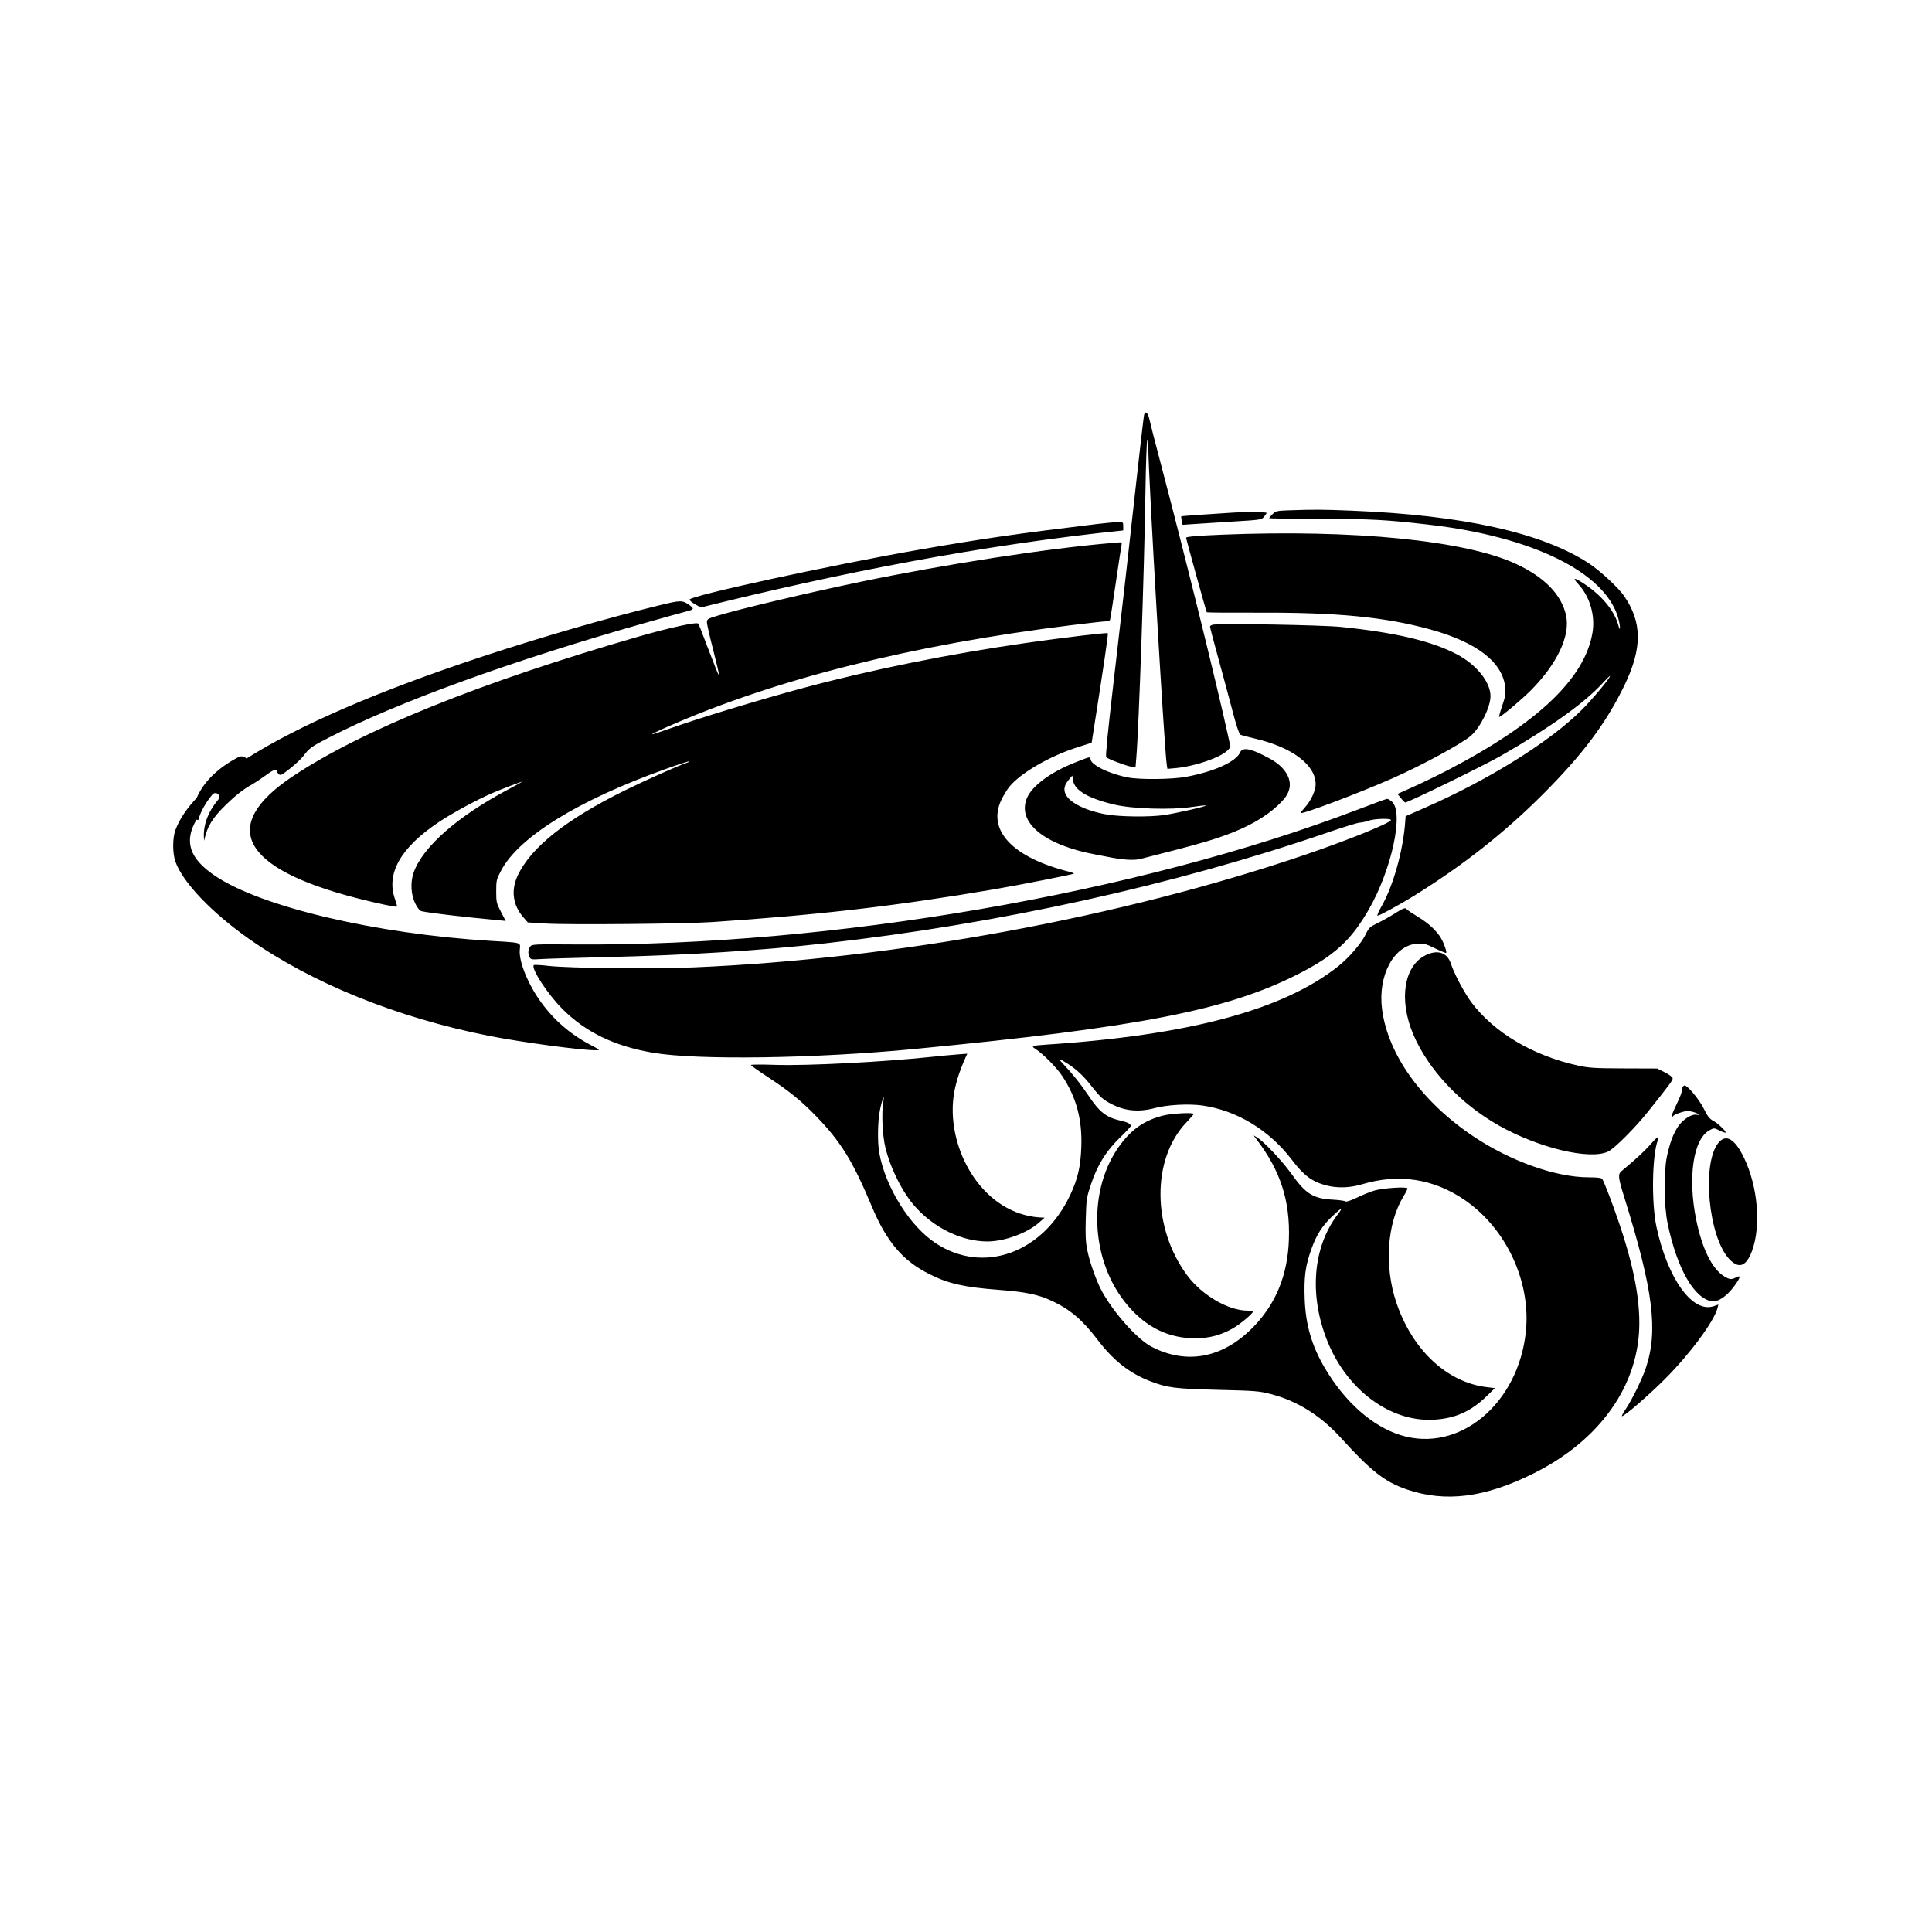
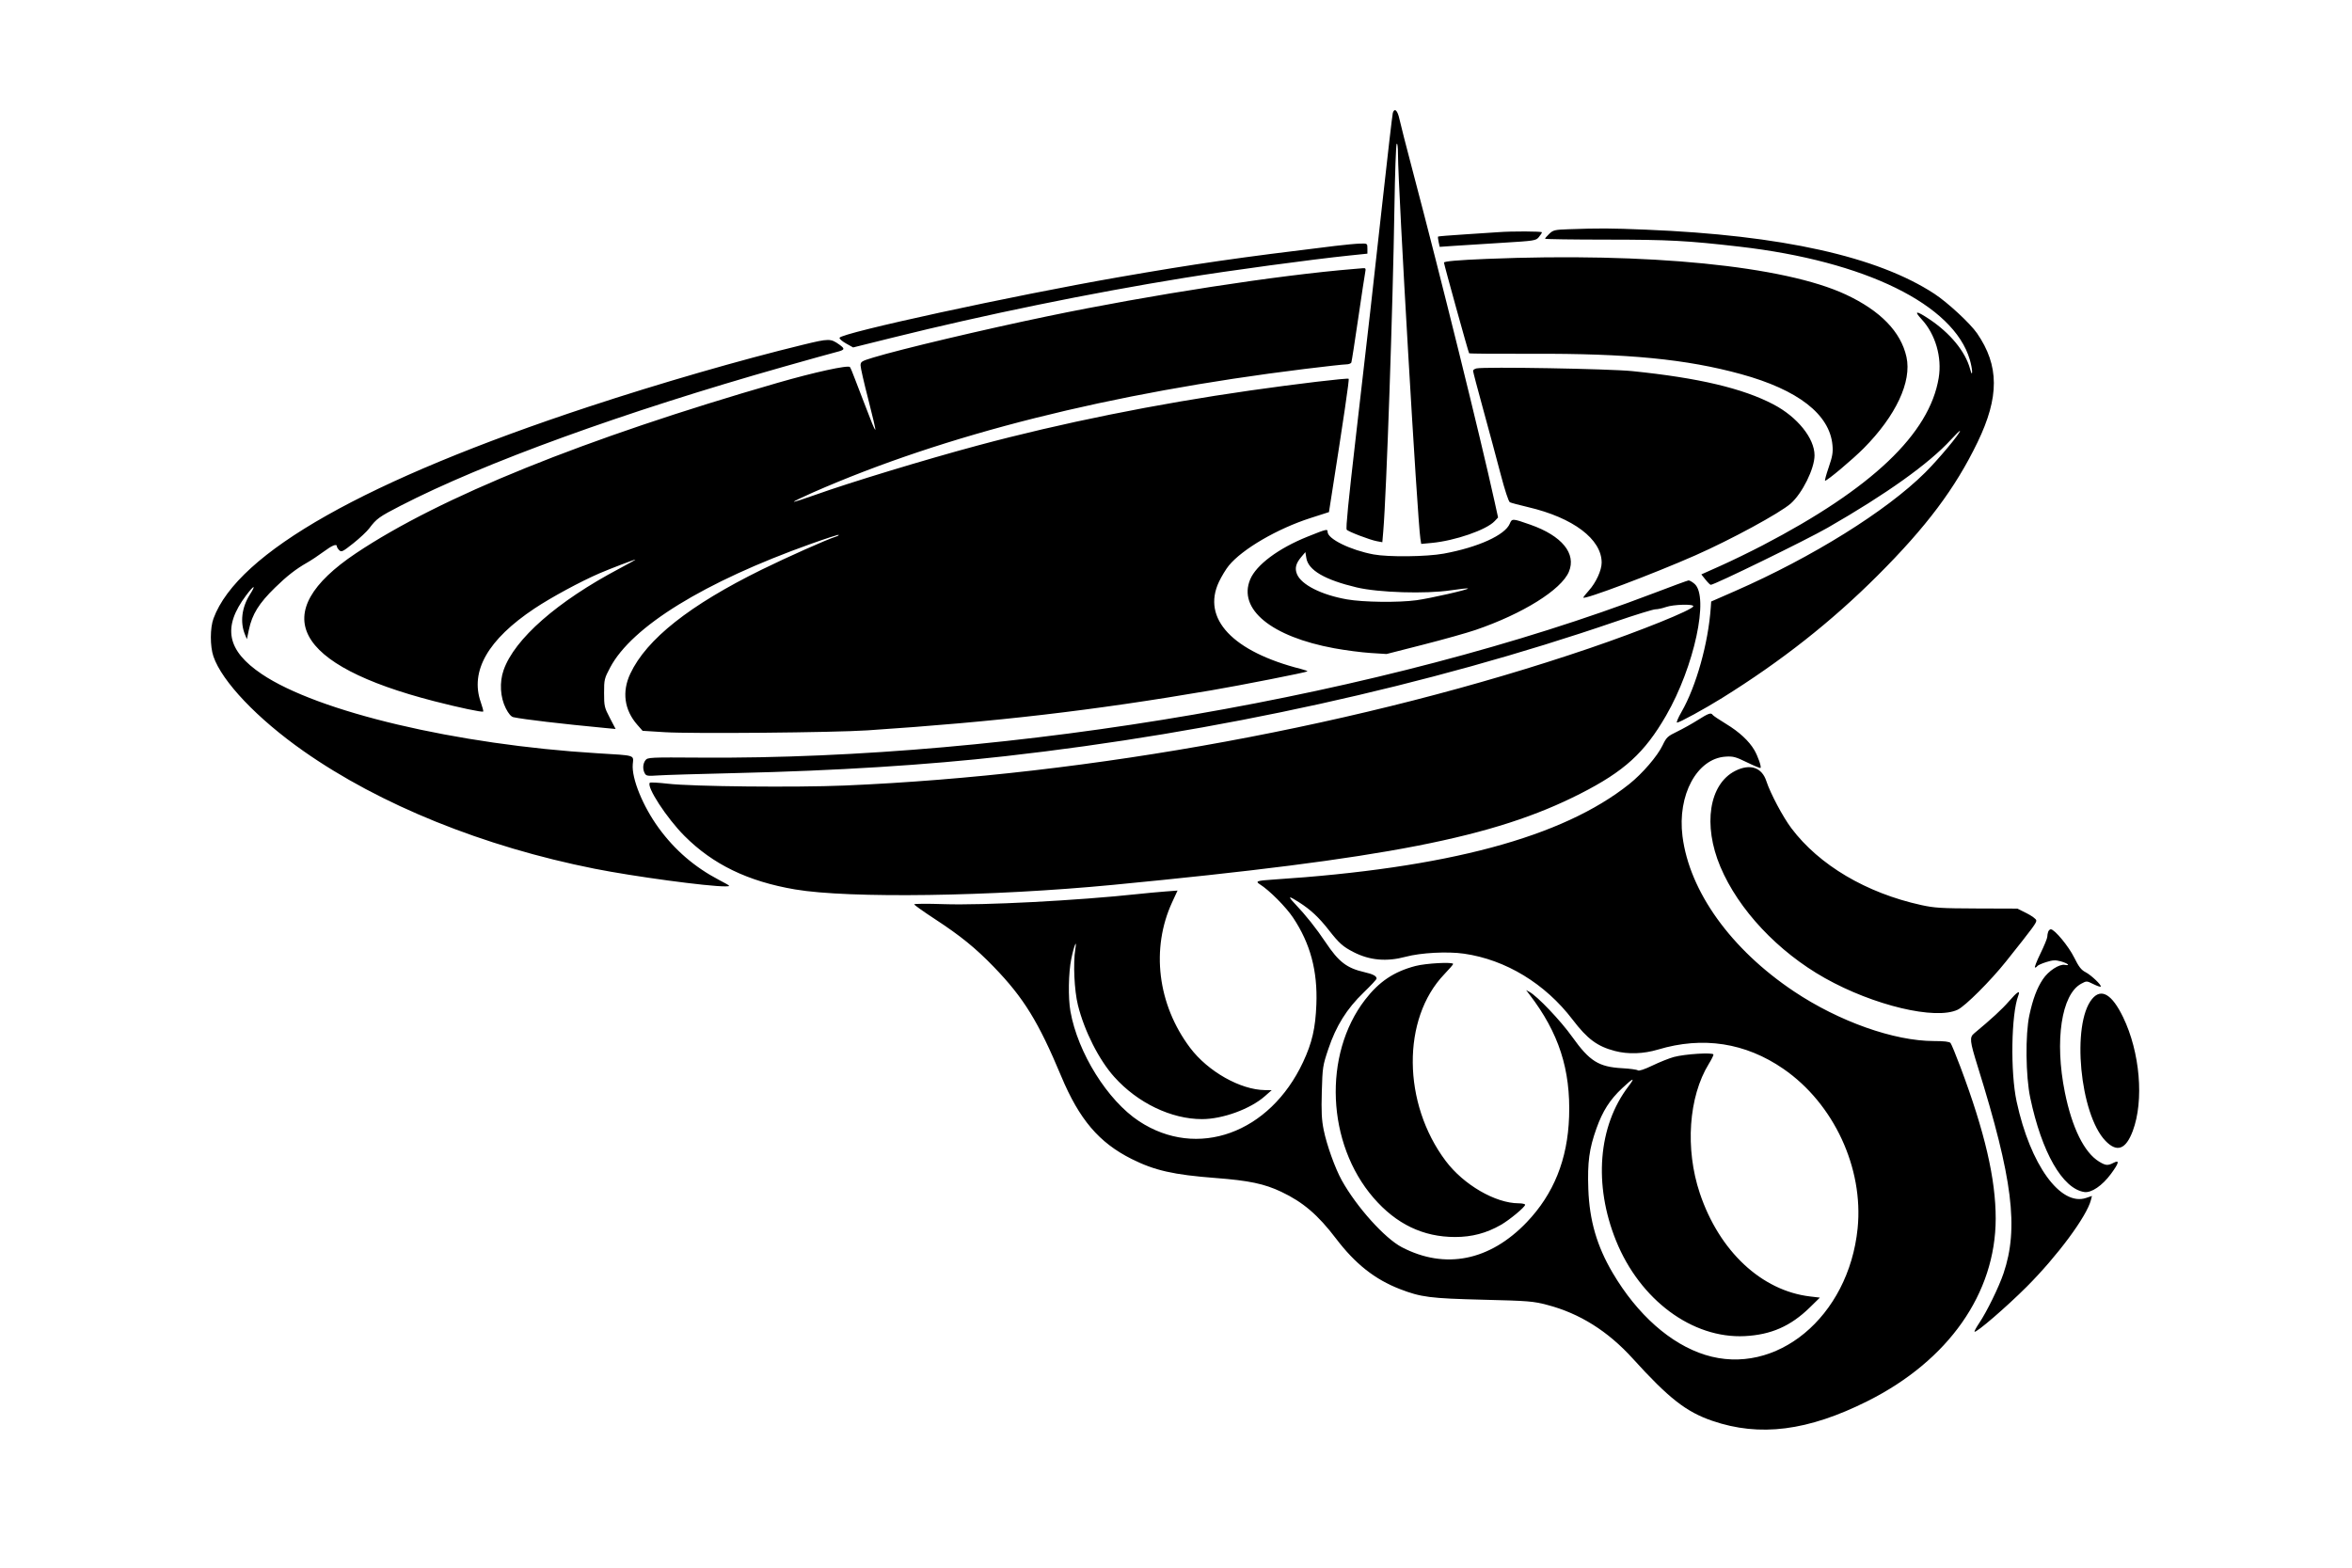
- <svg xmlns="http://www.w3.org/2000/svg" id="root" data-authored="svg-authoring reviewed-restoration" viewBox="0 0 100 100">
-   <path d="M54.069 63.026L53.776 63.285C53.159 63.828 51.982 64.258 51.107 64.258C49.797 64.258 48.366 63.57 47.374 62.461C46.723 61.735 46.103 60.51 45.83 59.408C45.676 58.79 45.622 57.618 45.719 57.031C45.799 56.554 45.663 56.88 45.548 57.445C45.428 58.029 45.41 59.103 45.511 59.672C45.824 61.437 47.09 63.466 48.43 64.347C50.904 65.976 53.986 64.864 55.403 61.831C55.787 61.01 55.929 60.391 55.968 59.375C56.023 57.954 55.711 56.792 54.982 55.695C54.675 55.235 53.967 54.523 53.567 54.273C53.361 54.145 53.438 54.116 54.118 54.072C61.536 53.587 66.428 52.276 69.271 50.01C69.83 49.564 70.47 48.82 70.689 48.361C70.851 48.021 70.902 47.974 71.309 47.777C71.553 47.659 71.949 47.438 72.188 47.285C72.637 47 72.751 46.961 72.817 47.067C72.838 47.101 73.096 47.275 73.39 47.453C73.948 47.791 74.365 48.179 74.591 48.568C74.742 48.827 74.898 49.278 74.853 49.323C74.836 49.339 74.577 49.233 74.276 49.086C73.794 48.85 73.688 48.822 73.361 48.844C72.15 48.924 71.312 50.477 71.534 52.229C71.833 54.582 73.597 57.037 76.275 58.827C78.189 60.106 80.531 60.938 82.224 60.938C82.662 60.938 82.883 60.964 82.931 61.021C82.968 61.066 83.159 61.528 83.353 62.046C84.389 64.806 84.853 66.802 84.851 68.49C84.847 71.667 82.845 74.522 79.41 76.246C76.869 77.521 74.818 77.782 72.798 77.087C71.684 76.704 70.952 76.13 69.416 74.435C68.361 73.272 67.158 72.518 65.788 72.16C65.18 72.001 64.998 71.986 63.053 71.938C60.807 71.882 60.415 71.832 59.519 71.485C58.454 71.073 57.621 70.414 56.805 69.34C56.04 68.333 55.4 67.786 54.476 67.348C53.755 67.007 53.105 66.87 51.693 66.762C49.895 66.625 49.09 66.443 48.112 65.952C46.725 65.257 45.888 64.272 45.12 62.435C44.151 60.117 43.523 59.097 42.259 57.79C41.474 56.978 40.844 56.467 39.741 55.745C39.263 55.432 38.87 55.153 38.869 55.124C38.868 55.096 39.431 55.092 40.12 55.116C41.795 55.173 45.822 54.963 48.405 54.684C48.727 54.649 49.233 54.602 49.528 54.579L50.066 54.538C49.642 55.455 49.325 56.351 49.312 57.374C49.28 60.056 51.175 62.998 54.069 63.026ZM57.585 28.103C57.728 28.091 57.899 28.077 57.964 28.071C58.061 28.062 58.076 28.093 58.046 28.239C58.025 28.337 57.891 29.224 57.747 30.208C57.603 31.193 57.472 32.035 57.456 32.08C57.439 32.125 57.341 32.161 57.238 32.161C57.135 32.161 56.336 32.25 55.462 32.358C47.205 33.377 40.16 35.148 34.555 37.614C34.098 37.814 33.736 37.99 33.75 38.004C33.764 38.018 34.182 37.884 34.678 37.706C36.125 37.187 39.323 36.215 41.569 35.611C45.12 34.657 49.142 33.846 53.162 33.271C55.128 32.991 57.299 32.733 57.341 32.775C57.372 32.807 57.135 34.425 56.57 38.021L56.503 38.444L55.716 38.697C54.31 39.149 52.822 40.015 52.247 40.718C52.126 40.865 51.937 41.176 51.827 41.408C51.085 42.977 52.411 44.383 55.329 45.119C55.485 45.159 55.6 45.203 55.585 45.218C55.543 45.26 52.771 45.806 51.497 46.024C46.437 46.888 42.403 47.357 36.882 47.725C35.449 47.821 29.41 47.875 28.26 47.803L27.321 47.745L27.096 47.489C26.542 46.858 26.436 46.083 26.8 45.312C27.492 43.846 29.318 42.4 32.389 40.889C33.457 40.364 35.161 39.605 35.535 39.488C35.619 39.462 35.674 39.428 35.658 39.412C35.642 39.396 35.105 39.57 34.465 39.799C29.943 41.414 26.865 43.312 25.942 45.052C25.695 45.518 25.684 45.567 25.684 46.134C25.684 46.693 25.698 46.754 25.929 47.197L26.174 47.667L25.734 47.625C23.879 47.45 22.252 47.258 21.827 47.165C21.731 47.144 21.621 47.015 21.507 46.793C21.267 46.32 21.23 45.681 21.412 45.161C21.879 43.835 23.694 42.243 26.33 40.848C26.709 40.647 27.018 40.474 27.018 40.463C27.018 40.441 25.928 40.857 25.488 41.047C24.679 41.397 23.433 42.072 22.721 42.546C20.745 43.862 19.977 45.206 20.442 46.53C20.513 46.733 20.559 46.91 20.545 46.925C20.504 46.966 19.525 46.76 18.457 46.485C12.49 44.947 11.326 42.741 15.137 40.193C18.714 37.8 24.866 35.313 33.054 32.949C34.626 32.495 36.055 32.183 36.137 32.276C36.161 32.302 36.262 32.544 36.361 32.812C36.46 33.081 36.607 33.462 36.686 33.659C36.766 33.856 36.911 34.231 37.01 34.493C37.108 34.754 37.201 34.956 37.216 34.941C37.232 34.926 37.096 34.344 36.916 33.647C36.736 32.951 36.589 32.304 36.589 32.209C36.589 32.048 36.629 32.023 37.126 31.872C38.303 31.513 41.812 30.682 44.551 30.113C48.942 29.2 54.349 28.366 57.585 28.103ZM70.28 41.904C71.068 41.603 71.747 41.354 71.79 41.349C71.833 41.345 71.947 41.41 72.044 41.493C72.678 42.038 72.034 45.023 70.837 47.096C69.92 48.684 69.062 49.466 67.186 50.421C63.528 52.283 58.954 53.176 47.331 54.295C42.167 54.792 36.099 54.88 33.804 54.49C31.803 54.15 30.311 53.428 29.102 52.215C28.343 51.454 27.47 50.112 27.63 49.953C27.653 49.93 28.001 49.949 28.403 49.995C29.445 50.115 33.826 50.16 35.912 50.071C46.398 49.629 58.059 47.479 67.578 44.235C69.763 43.49 71.94 42.61 71.993 42.451C72.029 42.346 71.152 42.368 70.833 42.48C70.681 42.534 70.479 42.578 70.384 42.578C70.289 42.578 69.524 42.814 68.683 43.103C60.779 45.815 51.711 47.815 42.741 48.824C39.375 49.203 35.566 49.442 31.315 49.541C29.757 49.578 28.257 49.623 27.982 49.642C27.531 49.673 27.473 49.664 27.412 49.55C27.317 49.373 27.33 49.144 27.443 48.995C27.535 48.874 27.63 48.87 29.801 48.885C43.058 48.976 58.916 46.241 70.28 41.904ZM55.053 55.094C55.528 55.596 55.963 56.144 56.365 56.744C56.919 57.573 57.26 57.835 58.008 58.007C58.376 58.092 58.529 58.173 58.529 58.281C58.529 58.316 58.28 58.583 57.977 58.876C57.261 59.565 56.808 60.29 56.477 61.274C56.239 61.984 56.229 62.053 56.199 63.092C56.175 63.945 56.192 64.287 56.28 64.719C56.409 65.36 56.766 66.354 57.049 66.862C57.679 67.994 58.875 69.326 59.603 69.706C61.444 70.665 63.345 70.284 64.914 68.64C66.061 67.439 66.651 65.97 66.713 64.16C66.782 62.148 66.276 60.587 65.029 58.96L64.886 58.772L65.025 58.847C65.361 59.026 66.352 60.068 66.844 60.758C67.585 61.797 67.97 62.038 68.978 62.094C69.3 62.111 69.597 62.152 69.637 62.184C69.683 62.22 69.915 62.143 70.261 61.977C70.565 61.831 70.971 61.669 71.165 61.616C71.638 61.487 72.852 61.413 72.852 61.513C72.852 61.553 72.762 61.732 72.653 61.909C71.793 63.307 71.639 65.523 72.27 67.408C73.097 69.873 74.897 71.557 76.966 71.8L77.376 71.848L76.946 72.268C76.135 73.062 75.302 73.429 74.183 73.485C71.954 73.598 69.728 71.948 68.71 69.429C67.747 67.047 67.947 64.554 69.237 62.864C69.543 62.463 69.452 62.489 68.972 62.941C68.445 63.435 68.141 63.911 67.876 64.654C67.566 65.522 67.49 66.089 67.531 67.232C67.578 68.567 67.896 69.661 68.568 70.801C69.611 72.568 71.024 73.821 72.493 74.281C75.513 75.227 78.599 72.671 78.98 68.906C79.241 66.337 77.967 63.597 75.825 62.121C74.211 61.008 72.401 60.729 70.496 61.299C69.875 61.485 69.225 61.507 68.664 61.361C67.913 61.165 67.493 60.854 66.862 60.026C65.694 58.494 64.02 57.477 62.245 57.222C61.542 57.121 60.408 57.181 59.766 57.354C58.954 57.572 58.237 57.508 57.552 57.157C57.098 56.924 56.937 56.781 56.496 56.217C56.078 55.683 55.725 55.353 55.24 55.042C54.778 54.747 54.735 54.759 55.053 55.094ZM34.147 31.326C35.249 31.058 35.316 31.058 35.686 31.321C35.94 31.502 35.923 31.548 35.563 31.637C35.393 31.679 34.375 31.962 33.301 32.267C26.526 34.188 20.57 36.35 17.036 38.171C16.116 38.645 16.007 38.723 15.697 39.138C15.599 39.269 15.295 39.554 15.022 39.771C14.573 40.127 14.514 40.156 14.424 40.065C14.368 40.01 14.323 39.937 14.323 39.904C14.323 39.777 14.126 39.854 13.76 40.127C13.55 40.283 13.232 40.494 13.053 40.596C12.58 40.865 12.201 41.161 11.695 41.654C11.008 42.324 10.721 42.786 10.581 43.449L10.567 43.519Q10.44 42.415 11.304 41.378Q11.31 41.37 11.315 41.362Q11.321 41.354 11.326 41.346Q11.33 41.337 11.334 41.328Q11.338 41.319 11.341 41.309Q11.344 41.3 11.346 41.29Q11.348 41.281 11.349 41.271Q11.35 41.261 11.35 41.252Q11.35 41.242 11.349 41.232Q11.348 41.222 11.346 41.212Q11.345 41.203 11.342 41.193Q11.339 41.184 11.335 41.175Q11.332 41.166 11.327 41.157Q11.323 41.148 11.317 41.14Q11.312 41.132 11.306 41.124Q11.299 41.117 11.292 41.11Q11.286 41.103 11.278 41.096Q11.27 41.09 11.262 41.085Q11.254 41.079 11.246 41.074Q11.237 41.07 11.228 41.066Q11.219 41.062 11.209 41.059Q11.2 41.056 11.19 41.054Q11.181 41.052 11.171 41.051Q11.161 41.05 11.152 41.05Q11.142 41.05 11.132 41.051Q11.122 41.052 11.112 41.054Q11.103 41.055 11.093 41.058Q11.084 41.061 11.075 41.065Q11.066 41.068 11.057 41.073Q11.048 41.077 11.04 41.083Q11.032 41.088 11.024 41.094Q11.017 41.101 11.01 41.108Q11.003 41.114 10.996 41.122Q10.457 41.769 10.261 42.448Q10.248 42.446 10.236 42.444Q10.219 42.441 10.202 42.436Q10.186 42.431 10.17 42.425C9.507 43.559 9.809 44.441 11.127 45.331C13.51 46.939 19.426 48.336 25.392 48.699C26.534 48.768 26.836 48.772 26.902 48.9C26.926 48.945 26.92 49.007 26.911 49.092C26.908 49.117 26.905 49.143 26.903 49.172C26.853 49.777 27.333 50.954 28.008 51.881C28.69 52.816 29.529 53.539 30.565 54.083C31.081 54.355 31.084 54.358 30.839 54.36C30.096 54.366 26.937 53.939 25.279 53.609C20.551 52.668 16.161 50.894 12.902 48.606C10.944 47.23 9.436 45.645 9.074 44.579C8.927 44.149 8.929 43.371 9.077 42.969C9.278 42.423 9.647 41.866 10.181 41.301Q10.732 40.035 12.337 39.19Q12.352 39.182 12.368 39.176Q12.384 39.169 12.401 39.164Q12.417 39.16 12.434 39.156Q12.451 39.153 12.468 39.151Q12.485 39.15 12.502 39.15Q12.519 39.15 12.537 39.152Q12.554 39.154 12.57 39.157Q12.587 39.161 12.604 39.166Q12.62 39.171 12.636 39.178Q12.652 39.184 12.667 39.192Q12.682 39.201 12.696 39.21Q12.711 39.22 12.724 39.231Q12.737 39.242 12.749 39.254Q12.754 39.259 12.758 39.263C15.472 37.539 19.592 35.756 25.033 33.961C28.058 32.964 31.491 31.971 34.147 31.326ZM62.777 32.334C63.127 32.257 68.421 32.349 69.401 32.449C72.222 32.737 74.1 33.18 75.406 33.866C76.42 34.399 77.148 35.304 77.148 36.032C77.148 36.596 76.627 37.649 76.134 38.082C75.672 38.487 73.585 39.62 72.07 40.288C70.283 41.076 67.318 42.193 67.318 42.078C67.318 42.058 67.423 41.924 67.552 41.781C67.857 41.443 68.098 40.92 68.098 40.592C68.098 39.596 66.888 38.682 64.974 38.233C64.598 38.145 64.248 38.052 64.196 38.026C64.14 37.997 63.98 37.512 63.797 36.812C63.63 36.17 63.298 34.939 63.061 34.077C62.824 33.215 62.63 32.478 62.63 32.438C62.63 32.398 62.696 32.351 62.777 32.334ZM63.216 27.676C70.07 27.396 75.867 27.972 78.48 29.193C79.952 29.881 80.822 30.778 81.058 31.85C81.288 32.899 80.606 34.352 79.237 35.732C78.768 36.205 77.692 37.109 77.598 37.109C77.574 37.109 77.643 36.854 77.75 36.543C77.91 36.077 77.939 35.908 77.911 35.595C77.792 34.286 76.448 33.242 74.025 32.577C71.694 31.937 69.215 31.695 65.15 31.711C63.69 31.717 62.48 31.707 62.462 31.69C62.434 31.662 61.393 27.907 61.393 27.834C61.393 27.778 61.991 27.726 63.216 27.676ZM66.667 26.416C68.023 26.368 68.454 26.371 69.987 26.433C75.751 26.669 79.823 27.575 82.243 29.16C82.806 29.528 83.769 30.419 84.059 30.841C85.005 32.214 85.01 33.548 84.078 35.477C83.129 37.439 81.906 39.069 79.823 41.149C77.86 43.109 75.737 44.781 73.224 46.346C72.479 46.809 71.407 47.396 71.303 47.396C71.263 47.396 71.347 47.194 71.49 46.946C72.116 45.859 72.634 44.011 72.737 42.494L72.754 42.247L73.763 41.805C77.054 40.363 80.204 38.4 81.849 36.765C82.412 36.206 83.333 35.105 83.333 34.991C83.333 34.964 83.156 35.135 82.94 35.371C82.01 36.387 80.202 37.677 77.702 39.112C76.805 39.626 72.893 41.536 72.736 41.536C72.71 41.536 72.609 41.437 72.512 41.315L72.335 41.094L73.163 40.723C73.618 40.52 74.416 40.132 74.935 39.862C79.592 37.437 82.034 35.115 82.428 32.738C82.574 31.857 82.29 30.882 81.702 30.244C81.357 29.87 81.469 29.867 82.023 30.236C82.916 30.832 83.556 31.609 83.759 32.347C83.818 32.562 83.844 32.602 83.848 32.483C83.852 32.391 83.807 32.156 83.75 31.962C83.063 29.617 79.301 27.771 73.958 27.156C71.73 26.899 70.959 26.858 68.311 26.857C66.869 26.856 65.69 26.839 65.69 26.819C65.69 26.799 65.771 26.705 65.87 26.61C66.034 26.452 66.103 26.436 66.667 26.416ZM73.777 49.449C74.404 49.132 74.909 49.297 75.1 49.884C75.268 50.402 75.805 51.411 76.167 51.891C77.347 53.456 79.352 54.643 81.684 55.154C82.245 55.277 82.536 55.295 84.049 55.3L85.775 55.306L86.165 55.501C86.38 55.609 86.565 55.744 86.576 55.803C86.594 55.903 86.465 56.078 85.291 57.552C84.633 58.377 83.558 59.451 83.236 59.604C82.294 60.053 79.659 59.426 77.587 58.26C75.591 57.136 73.914 55.349 73.145 53.525C72.395 51.747 72.664 50.013 73.777 49.449ZM59.218 21.468C59.29 21.237 59.42 21.359 59.499 21.729C59.543 21.934 59.8 22.938 60.07 23.958C61.255 28.44 62.943 35.26 63.547 38.005L63.694 38.673L63.547 38.829C63.197 39.201 61.862 39.663 60.867 39.756L60.426 39.796L60.391 39.576C60.267 38.804 59.444 24.68 59.438 23.242C59.437 22.91 59.414 22.728 59.382 22.786C59.352 22.84 59.309 24.041 59.288 25.456C59.222 29.686 58.948 37.652 58.813 39.247L58.773 39.725L58.537 39.681C58.237 39.625 57.306 39.268 57.258 39.191C57.216 39.123 57.326 38.005 57.648 35.221C58.204 30.425 58.353 29.11 58.756 25.456C58.991 23.325 59.199 21.531 59.218 21.468ZM64.191 38.937C64.35 38.552 65.131 38.957 65.486 39.141C65.532 39.165 65.57 39.185 65.6 39.199C66.504 39.637 67.218 40.529 66.405 41.419C65.06 42.891 62.811 43.475 60.951 43.966L58.952 44.479C58.407 44.565 57.674 44.42 57.07 44.3C56.951 44.277 56.837 44.254 56.731 44.235C54.054 43.743 52.625 42.573 53.154 41.306C53.413 40.688 54.354 39.985 55.589 39.489C56.406 39.162 56.445 39.152 56.445 39.285C56.445 39.584 57.418 40.061 58.398 40.244C59.031 40.362 60.657 40.343 61.384 40.21C62.844 39.941 63.99 39.422 64.191 38.937ZM60.181 57.746C60.628 57.629 61.784 57.567 61.784 57.66C61.784 57.684 61.613 57.882 61.405 58.1C59.595 59.99 59.625 63.588 61.469 66.039C62.23 67.05 63.581 67.835 64.567 67.838C64.719 67.838 64.844 67.866 64.844 67.9C64.844 67.995 64.178 68.548 63.812 68.757C63.197 69.108 62.58 69.271 61.867 69.271C60.506 69.271 59.364 68.722 58.397 67.603C56.406 65.301 56.244 61.514 58.037 59.184C58.633 58.41 59.265 57.986 60.181 57.746ZM85.413 59.249C85.773 58.834 85.908 58.751 85.811 59.006C85.51 59.799 85.471 62.258 85.74 63.509C86.319 66.198 87.609 67.983 88.702 67.608L88.944 67.524L88.901 67.695C88.727 68.388 87.473 70.082 86.167 71.388C85.306 72.249 84.016 73.361 83.952 73.297C83.936 73.281 84.024 73.117 84.148 72.933C84.472 72.452 84.985 71.405 85.184 70.818C85.836 68.895 85.575 66.796 84.089 62.026C83.748 60.931 83.731 60.78 83.936 60.611C84.672 59.999 85.123 59.583 85.413 59.249ZM87.084 56.288C87.106 56.231 87.155 56.185 87.194 56.185C87.354 56.185 87.951 56.906 88.187 57.384C88.382 57.778 88.487 57.914 88.668 58.007C88.911 58.132 89.369 58.569 89.315 58.623C89.298 58.641 89.156 58.592 89 58.515C88.719 58.376 88.717 58.376 88.485 58.501C87.645 58.954 87.349 60.93 87.792 63.118C88.098 64.631 88.615 65.679 89.246 66.064C89.526 66.235 89.618 66.243 89.86 66.117C90.126 65.978 90.094 66.122 89.755 66.582C89.382 67.089 88.916 67.405 88.614 67.358C87.691 67.212 86.808 65.67 86.319 63.346C86.125 62.425 86.107 60.656 86.283 59.841C86.432 59.15 86.603 58.692 86.857 58.309C87.091 57.956 87.556 57.653 87.793 57.698C88.053 57.748 87.908 57.627 87.611 57.547C87.388 57.487 87.275 57.493 86.998 57.58C86.811 57.639 86.641 57.716 86.619 57.75C86.598 57.784 86.554 57.812 86.522 57.812C86.489 57.812 86.594 57.544 86.753 57.215C86.913 56.886 87.044 56.567 87.044 56.504C87.044 56.442 87.062 56.345 87.084 56.288ZM88.949 59.148C89.338 58.676 89.793 58.943 90.267 59.922C90.988 61.41 91.163 63.467 90.679 64.76C90.383 65.551 90.007 65.689 89.519 65.183C88.429 64.051 88.066 60.218 88.949 59.148ZM36.273 31.442L35.972 31.273C35.806 31.181 35.682 31.072 35.695 31.031C35.761 30.824 43.067 29.237 47.559 28.455C50.833 27.884 52.62 27.626 56.771 27.124C57.183 27.074 57.659 27.03 57.829 27.026C58.138 27.018 58.138 27.019 58.138 27.236L58.138 27.454C50.748 28.218 43.477 29.651 36.273 31.442ZM55.322 40.358C55.093 40.629 55.043 40.838 55.145 41.085C55.331 41.535 56.186 41.965 57.27 42.156C57.964 42.278 59.459 42.296 60.221 42.192C60.815 42.111 62.46 41.736 62.416 41.691C62.401 41.676 62.07 41.712 61.68 41.77C60.613 41.93 58.615 41.868 57.682 41.647C56.329 41.326 55.626 40.916 55.542 40.4L55.501 40.145ZM63.704 26.54C64.267 26.496 65.56 26.5 65.558 26.546C65.557 26.573 65.497 26.665 65.426 26.75C65.302 26.9 65.243 26.909 63.882 26.991C63.104 27.038 62.185 27.096 61.84 27.121L61.212 27.164L61.166 26.956C61.141 26.842 61.131 26.738 61.143 26.726C61.155 26.714 61.678 26.672 62.305 26.632C62.931 26.593 63.561 26.551 63.704 26.54Z" />
+ <svg xmlns="http://www.w3.org/2000/svg" data-authored="svg-authoring approved-decal-import" id="root" width="1536" height="1024" viewBox="0 0 1536 1024" version="1.1">
+   <path d="M 909.593 73.750 C 909.295 74.713, 906.098 102.275, 902.489 135 C 896.298 191.129, 894.008 211.323, 885.477 285 C 880.526 327.758, 878.838 344.928, 879.482 345.971 C 880.216 347.159, 894.517 352.640, 899.124 353.499 L 902.749 354.175 903.370 346.838 C 905.444 322.337, 909.653 199.970, 910.656 135 C 910.992 113.275, 911.642 94.825, 912.103 94 C 912.605 93.099, 912.952 95.895, 912.971 101 C 913.055 123.086, 925.705 340.029, 927.601 351.887 L 928.142 355.274 934.912 354.645 C 950.194 353.224, 970.708 346.133, 976.083 340.412 L 978.334 338.016 976.078 327.758 C 966.802 285.592, 940.873 180.840, 922.672 112 C 918.527 96.325, 914.584 80.912, 913.909 77.750 C 912.696 72.067, 910.690 70.207, 909.593 73.750 M 1024.012 149.748 C 1015.344 150.053, 1014.286 150.310, 1011.762 152.728 C 1010.243 154.183, 1009 155.627, 1009 155.937 C 1009 156.247, 1027.112 156.509, 1049.250 156.520 C 1089.937 156.541, 1101.770 157.167, 1136 161.109 C 1218.064 170.559, 1275.841 198.917, 1286.407 234.932 C 1287.283 237.919, 1287.960 241.519, 1287.911 242.932 C 1287.847 244.760, 1287.452 244.160, 1286.539 240.845 C 1283.414 229.508, 1273.596 217.574, 1259.866 208.422 C 1251.367 202.758, 1249.641 202.802, 1254.938 208.549 C 1263.971 218.348, 1268.330 233.320, 1266.090 246.851 C 1260.044 283.371, 1222.531 319.037, 1151 356.273 C 1143.025 360.424, 1130.779 366.381, 1123.786 369.509 L 1111.072 375.197 1113.786 378.598 C 1115.279 380.469, 1116.828 382, 1117.228 382 C 1119.634 382, 1179.722 352.656, 1193.500 344.753 C 1231.908 322.722, 1259.666 302.902, 1273.960 287.303 C 1277.282 283.677, 1280 281.049, 1280 281.462 C 1280 283.210, 1265.852 300.125, 1257.204 308.718 C 1231.930 333.827, 1183.542 363.982, 1133 386.118 L 1117.500 392.907 1117.242 396.703 C 1115.659 420.016, 1107.707 448.401, 1098.082 465.095 C 1095.893 468.893, 1094.601 472, 1095.211 472 C 1096.805 472, 1113.285 462.993, 1124.719 455.872 C 1163.327 431.829, 1195.926 406.155, 1226.076 376.049 C 1258.078 344.094, 1276.854 319.064, 1291.431 288.924 C 1305.758 259.304, 1305.675 238.812, 1291.144 217.714 C 1286.687 211.242, 1271.897 197.547, 1263.258 191.891 C 1226.086 167.556, 1163.530 153.642, 1075 150.017 C 1051.447 149.052, 1044.828 149.017, 1024.012 149.748 M 978.500 151.650 C 976.300 151.823, 966.625 152.462, 957 153.069 C 947.375 153.677, 939.345 154.328, 939.155 154.516 C 938.965 154.703, 939.125 156.294, 939.511 158.050 L 940.212 161.243 949.856 160.571 C 955.160 160.201, 969.279 159.307, 981.231 158.584 C 1002.133 157.319, 1003.038 157.178, 1004.948 154.884 C 1006.040 153.573, 1006.948 152.162, 1006.967 151.750 C 1006.998 151.041, 987.142 150.972, 978.500 151.650 M 872 160.620 C 808.238 168.340, 780.793 172.305, 730.500 181.064 C 661.502 193.080, 549.285 217.450, 548.270 220.639 C 548.071 221.265, 549.987 222.940, 552.529 224.361 L 557.151 226.944 582.826 220.563 C 643.499 205.486, 711.681 191.510, 773.285 181.523 C 802.723 176.751, 856.691 169.442, 881.250 166.902 L 893 165.686 893 162.343 C 893 159.006, 892.992 159, 888.250 159.114 C 885.638 159.176, 878.325 159.854, 872 160.620 M 971 169.101 C 952.178 169.870, 943 170.669, 943 171.537 C 943 172.659, 958.988 230.322, 959.419 230.752 C 959.692 231.026, 978.273 231.177, 1000.708 231.088 C 1063.144 230.841, 1101.224 234.555, 1137.031 244.385 C 1174.237 254.599, 1194.887 270.638, 1196.710 290.737 C 1197.146 295.542, 1196.704 298.142, 1194.239 305.293 C 1192.589 310.082, 1191.539 314, 1191.907 314 C 1193.342 314, 1209.876 300.104, 1217.087 292.838 C 1238.113 271.650, 1248.585 249.322, 1245.048 233.218 C 1241.431 216.749, 1228.062 202.968, 1205.454 192.402 C 1165.322 173.649, 1076.268 164.798, 971 169.101 M 884.500 175.662 C 834.796 179.709, 751.748 192.515, 684.307 206.531 C 642.226 215.277, 588.330 228.045, 570.250 233.552 C 562.615 235.877, 562 236.262, 562 238.724 C 562 240.186, 564.265 250.132, 567.034 260.824 C 569.802 271.517, 571.876 280.457, 571.643 280.690 C 571.410 280.924, 569.982 277.826, 568.471 273.807 C 566.960 269.788, 564.723 264.025, 563.500 261 C 562.277 257.975, 560.029 252.125, 558.504 248 C 556.979 243.875, 555.433 240.164, 555.068 239.752 C 553.809 238.333, 531.861 243.130, 507.717 250.100 C 381.946 286.409, 287.441 324.613, 232.500 361.359 C 173.964 400.508, 191.841 434.385, 283.500 458.002 C 299.902 462.228, 314.936 465.397, 315.571 464.762 C 315.793 464.540, 315.080 461.814, 313.987 458.704 C 306.840 438.368, 318.650 417.723, 349 397.502 C 359.924 390.224, 379.072 379.853, 391.500 374.484 C 398.248 371.568, 415 365.169, 415 365.508 C 415 365.683, 410.243 368.345, 404.429 371.422 C 363.941 392.851, 336.056 417.311, 328.895 437.678 C 326.088 445.661, 326.659 455.480, 330.352 462.733 C 332.094 466.153, 333.793 468.136, 335.258 468.456 C 341.784 469.883, 366.785 472.827, 395.267 475.523 L 402.034 476.163 398.267 468.946 C 394.714 462.140, 394.500 461.210, 394.500 452.614 C 394.500 443.915, 394.681 443.159, 398.475 436 C 412.645 409.265, 459.927 380.121, 529.380 355.313 C 539.214 351.801, 547.461 349.127, 547.705 349.372 C 547.950 349.617, 547.104 350.143, 545.825 350.542 C 540.073 352.333, 513.902 363.984, 497.500 372.055 C 450.323 395.269, 422.274 417.467, 411.644 440 C 406.062 451.830, 407.685 463.743, 416.196 473.429 L 419.649 477.358 434.074 478.261 C 451.734 479.367, 544.493 478.525, 566.500 477.059 C 651.303 471.410, 713.273 464.195, 791 450.922 C 810.564 447.581, 853.145 439.188, 853.787 438.547 C 854.015 438.318, 852.244 437.637, 849.851 437.033 C 805.031 425.720, 784.661 404.130, 796.065 380.025 C 797.750 376.464, 800.650 371.692, 802.511 369.422 C 811.348 358.637, 834.196 345.330, 855.800 338.385 L 867.887 334.500 868.908 328 C 877.587 272.763, 881.241 247.908, 880.754 247.421 C 880.107 246.774, 846.760 250.738, 816.572 255.050 C 754.825 263.870, 693.047 276.339, 638.500 290.991 C 604 300.259, 554.882 315.187, 532.649 323.162 C 525.031 325.895, 518.622 327.955, 518.407 327.740 C 518.191 327.525, 523.749 324.826, 530.758 321.744 C 616.851 283.874, 725.076 256.667, 851.897 241.012 C 865.316 239.355, 877.593 238, 879.179 238 C 880.765 238, 882.268 237.438, 882.519 236.750 C 882.770 236.063, 884.783 223.125, 886.992 208 C 889.201 192.875, 891.268 179.262, 891.584 177.750 C 892.053 175.509, 891.820 175.031, 890.329 175.168 C 889.323 175.261, 886.700 175.483, 884.500 175.662 M 524.500 225.163 C 483.707 235.071, 430.972 250.321, 384.500 265.648 C 239.204 313.568, 155.253 360.961, 139.424 404 C 137.149 410.186, 137.124 422.127, 139.372 428.739 C 144.936 445.103, 168.096 469.458, 198.180 490.582 C 248.239 525.731, 315.658 552.987, 388.288 567.439 C 413.745 572.504, 462.278 579.058, 473.683 578.971 C 477.455 578.942, 477.406 578.892, 469.473 574.721 C 453.573 566.361, 440.684 555.253, 430.209 540.885 C 419.835 526.656, 412.456 508.576, 413.227 499.277 C 413.748 492.988, 415.616 493.572, 390.028 492.016 C 298.387 486.445, 207.519 464.988, 170.914 440.277 C 148.133 424.898, 145.117 409.675, 160.736 388.898 C 165.950 381.962, 167.455 381.637, 163.186 388.368 C 157.864 396.760, 156.676 406.485, 159.995 414.500 L 161.237 417.500 162.531 411.369 C 164.679 401.195, 169.081 394.103, 179.637 383.804 C 187.403 376.228, 193.233 371.685, 200.500 367.548 C 203.250 365.983, 208.132 362.744, 211.349 360.351 C 216.977 356.164, 220 354.969, 220 356.929 C 220 357.439, 220.696 358.553, 221.547 359.404 C 222.942 360.799, 223.840 360.357, 230.731 354.881 C 234.932 351.542, 239.600 347.166, 241.106 345.156 C 245.872 338.791, 247.541 337.586, 261.674 330.304 C 315.958 302.333, 407.446 269.125, 511.500 239.622 C 528 234.944, 543.638 230.587, 546.250 229.939 C 551.771 228.572, 552.040 227.877, 548.131 225.093 C 542.452 221.050, 541.425 221.053, 524.500 225.163 M 964.250 240.645 C 963.013 240.917, 962 241.638, 962 242.247 C 962 242.856, 964.980 254.187, 968.621 267.427 C 972.263 280.667, 977.350 299.566, 979.925 309.425 C 982.733 320.177, 985.186 327.640, 986.053 328.077 C 986.849 328.477, 992.225 329.912, 998 331.266 C 1027.402 338.159, 1045.980 352.190, 1045.980 367.500 C 1045.980 372.524, 1042.286 380.571, 1037.597 385.761 C 1035.619 387.951, 1034 390.004, 1034 390.323 C 1034 392.083, 1079.547 374.925, 1107 362.824 C 1130.265 352.568, 1162.329 335.162, 1169.412 328.944 C 1176.994 322.286, 1185 306.110, 1185 297.448 C 1185 286.275, 1173.809 272.369, 1158.231 264.185 C 1138.175 253.648, 1109.326 246.838, 1066 242.413 C 1050.941 240.876, 969.630 239.462, 964.250 240.645 M 985.971 342.071 C 982.886 349.519, 965.289 357.498, 942.852 361.622 C 931.695 363.673, 906.718 363.957, 897 362.144 C 881.934 359.332, 867 352.004, 867 347.422 C 867 345.376, 866.389 345.521, 853.849 350.557 C 834.885 358.172, 820.420 368.964, 816.453 378.457 C 808.322 397.918, 830.269 415.894, 871.384 423.448 C 878.598 424.773, 889.225 426.158, 895 426.525 L 905.500 427.192 929.485 421.071 C 942.677 417.704, 958.016 413.397, 963.571 411.499 C 994.457 400.945, 1019.670 385.214, 1024.597 373.422 C 1029.538 361.596, 1020.028 349.973, 999.500 342.748 C 987.706 338.597, 987.415 338.583, 985.971 342.071 M 849.743 363.893 C 846.235 368.062, 845.455 371.269, 847.025 375.061 C 849.888 381.971, 863.018 388.589, 879.667 391.511 C 890.329 393.383, 913.289 393.665, 925 392.068 C 934.123 390.825, 959.392 385.059, 958.710 384.377 C 958.483 384.150, 953.393 384.698, 947.399 385.594 C 931.011 388.043, 900.326 387.094, 886 383.696 C 865.211 378.765, 854.413 372.475, 853.124 364.546 L 852.488 360.632 849.743 363.893 M 1079.500 387.647 C 904.952 454.268, 661.378 496.271, 457.747 494.867 C 424.394 494.637, 422.934 494.705, 421.528 496.563 C 419.792 498.859, 419.593 502.372, 421.046 505.085 C 421.986 506.842, 422.869 506.985, 429.796 506.505 C 434.033 506.211, 457.075 505.512, 481 504.952 C 546.288 503.425, 604.796 499.752, 656.500 493.936 C 794.285 478.435, 933.563 447.719, 1054.975 406.055 C 1067.886 401.625, 1079.642 398, 1081.099 398 C 1082.556 398, 1085.662 397.325, 1088 396.500 C 1092.891 394.774, 1106.358 394.427, 1105.820 396.040 C 1105.002 398.494, 1071.558 412.009, 1038 423.447 C 891.792 473.280, 712.675 506.295, 551.601 513.098 C 519.574 514.451, 452.274 513.766, 436.267 511.925 C 430.089 511.214, 424.745 510.922, 424.392 511.275 C 421.943 513.724, 435.352 534.330, 447 546.017 C 465.575 564.655, 488.492 575.744, 519.229 580.966 C 554.476 586.955, 647.679 585.612, 727 577.974 C 905.528 560.783, 975.797 547.071, 1031.984 518.462 C 1060.787 503.796, 1073.974 491.787, 1088.061 467.394 C 1106.446 435.560, 1116.327 389.699, 1106.603 381.335 C 1105.110 380.051, 1103.351 379.056, 1102.694 379.125 C 1102.037 379.194, 1091.600 383.029, 1079.500 387.647 M 1108.810 470.304 C 1105.130 472.642, 1099.054 476.039, 1095.307 477.851 C 1089.049 480.879, 1088.274 481.608, 1085.784 486.824 C 1082.417 493.875, 1072.584 505.309, 1064 512.151 C 1020.338 546.960, 945.198 567.103, 831.250 574.546 C 820.811 575.228, 819.625 575.660, 822.783 577.632 C 828.929 581.471, 839.813 592.412, 844.517 599.482 C 855.728 616.331, 860.512 634.168, 859.676 656 C 859.077 671.612, 856.891 681.117, 850.997 693.727 C 829.220 740.317, 781.891 757.394, 743.881 732.377 C 723.307 718.836, 703.850 687.669, 699.051 660.566 C 697.503 651.824, 697.772 635.326, 699.610 626.357 C 701.388 617.677, 703.468 612.666, 702.248 620 C 700.749 629.019, 701.583 647.007, 703.942 656.500 C 708.147 673.426, 717.665 692.251, 727.659 703.406 C 742.907 720.428, 764.881 731, 785.010 731 C 798.436 731, 816.518 724.405, 826 716.050 L 830.500 712.085 826.144 712.043 C 810.091 711.885, 788.822 699.868, 777.181 684.377 C 755.953 656.127, 751.477 619.644, 765.514 589.264 L 769.007 581.702 760.754 582.335 C 756.214 582.683, 748.450 583.407, 743.500 583.943 C 703.827 588.238, 641.965 591.465, 616.250 590.581 C 605.663 590.217, 597.014 590.275, 597.032 590.710 C 597.049 591.144, 603.072 595.432, 610.416 600.237 C 627.364 611.327, 637.041 619.186, 649.097 631.653 C 668.506 651.723, 678.162 667.398, 693.044 703 C 704.843 731.224, 717.701 746.341, 739 757.025 C 754.025 764.562, 766.392 767.360, 794 769.471 C 815.688 771.130, 825.681 773.233, 836.744 778.468 C 850.948 785.189, 860.776 793.593, 872.531 809.070 C 885.055 825.558, 897.857 835.674, 914.216 842.008 C 927.980 847.337, 933.995 848.108, 968.500 848.964 C 998.368 849.705, 1001.166 849.932, 1010.500 852.371 C 1031.554 857.873, 1050.028 869.460, 1066.225 887.324 C 1089.824 913.351, 1101.069 922.166, 1118.180 928.052 C 1149.209 938.725, 1180.708 934.717, 1219.738 915.132 C 1272.496 888.656, 1303.257 844.808, 1303.312 796 C 1303.341 770.086, 1296.214 739.428, 1280.304 697.026 C 1277.316 689.065, 1274.396 681.977, 1273.814 681.276 C 1273.087 680.400, 1269.682 680, 1262.966 680 C 1236.963 680, 1200.980 667.235, 1171.578 647.580 C 1130.454 620.090, 1103.357 582.375, 1098.769 546.245 C 1095.351 519.325, 1108.219 495.474, 1126.827 494.240 C 1131.844 493.908, 1133.470 494.339, 1140.887 497.962 C 1145.499 500.216, 1149.482 501.852, 1149.736 501.597 C 1150.430 500.903, 1148.035 493.978, 1145.725 490 C 1142.254 484.024, 1135.838 478.070, 1127.278 472.882 C 1122.756 470.142, 1118.792 467.472, 1118.469 466.950 C 1117.458 465.314, 1115.703 465.923, 1108.810 470.304 M 1133.214 503.539 C 1116.119 512.192, 1111.986 538.839, 1123.502 566.145 C 1135.317 594.160, 1161.072 621.607, 1191.739 638.868 C 1223.563 656.779, 1264.038 666.414, 1278.500 659.522 C 1283.453 657.162, 1299.959 640.677, 1310.068 627.994 C 1328.109 605.362, 1330.084 602.673, 1329.800 601.129 C 1329.635 600.233, 1326.800 598.150, 1323.500 596.500 L 1317.500 593.500 1291 593.413 C 1267.759 593.338, 1263.290 593.061, 1254.660 591.167 C 1218.852 583.310, 1188.048 565.091, 1169.922 541.051 C 1164.359 533.673, 1156.123 518.174, 1153.534 510.212 C 1150.606 501.209, 1142.849 498.662, 1133.214 503.539 M 845.607 590.250 C 852.903 597.955, 859.595 606.371, 865.762 615.595 C 874.270 628.320, 879.512 632.349, 891 634.995 C 896.658 636.298, 899 637.530, 899 639.202 C 899 639.729, 895.184 643.836, 890.520 648.330 C 879.523 658.925, 872.569 670.049, 867.494 685.163 C 863.832 696.071, 863.671 697.128, 863.220 713.087 C 862.851 726.188, 863.111 731.442, 864.456 738.087 C 866.449 747.936, 871.925 763.190, 876.270 771 C 885.943 788.385, 904.326 808.851, 915.500 814.677 C 943.785 829.422, 972.973 823.568, 997.082 798.316 C 1014.703 779.858, 1023.761 757.299, 1024.711 729.500 C 1025.767 698.595, 1018.004 674.617, 998.850 649.619 L 996.643 646.738 998.788 647.887 C 1003.941 650.644, 1019.173 666.646, 1026.728 677.238 C 1038.112 693.200, 1044.024 696.901, 1059.500 697.757 C 1064.450 698.031, 1069.005 698.655, 1069.621 699.143 C 1070.326 699.702, 1073.888 698.522, 1079.213 695.967 C 1083.872 693.731, 1090.117 691.238, 1093.092 690.427 C 1100.362 688.443, 1119 687.298, 1119 688.834 C 1119 689.459, 1117.629 692.198, 1115.953 694.921 C 1102.742 716.393, 1100.373 750.426, 1110.075 779.385 C 1122.763 817.255, 1150.417 843.123, 1182.193 846.848 L 1188.500 847.587 1181.896 854.044 C 1169.429 866.231, 1156.637 871.864, 1139.451 872.735 C 1105.219 874.470, 1071.015 849.123, 1055.383 810.437 C 1040.593 773.835, 1043.668 735.550, 1063.482 709.592 C 1068.184 703.432, 1066.782 703.838, 1059.404 710.771 C 1051.321 718.367, 1046.653 725.668, 1042.579 737.082 C 1037.818 750.420, 1036.652 759.121, 1037.271 776.679 C 1037.994 797.187, 1042.879 813.987, 1053.212 831.500 C 1069.230 858.650, 1090.931 877.894, 1113.500 884.963 C 1159.886 899.492, 1207.275 860.221, 1213.138 802.394 C 1217.138 762.935, 1197.570 720.850, 1164.679 698.174 C 1139.882 681.079, 1112.085 676.795, 1082.811 685.557 C 1073.275 688.411, 1063.289 688.747, 1054.680 686.505 C 1043.138 683.499, 1036.692 678.725, 1026.999 666.007 C 1009.057 642.466, 983.353 626.854, 956.078 622.931 C 945.280 621.378, 927.864 622.302, 918 624.951 C 905.529 628.301, 894.526 627.324, 884 621.932 C 877.026 618.360, 874.545 616.153, 867.780 607.500 C 861.356 599.284, 855.938 594.215, 848.491 589.451 C 841.396 584.913, 840.729 585.098, 845.607 590.250 M 1337.607 608.582 C 1337.273 609.452, 1337 610.947, 1337 611.904 C 1337 612.862, 1334.990 617.775, 1332.533 622.823 C 1330.077 627.870, 1328.475 632, 1328.974 632 C 1329.473 632, 1330.149 631.568, 1330.475 631.040 C 1330.801 630.513, 1333.417 629.340, 1336.288 628.435 C 1340.551 627.092, 1342.277 626.998, 1345.711 627.922 C 1350.262 629.148, 1352.495 631.008, 1348.497 630.244 C 1344.856 629.548, 1337.711 634.212, 1334.126 639.623 C 1330.223 645.515, 1327.589 652.537, 1325.300 663.154 C 1322.601 675.671, 1322.884 702.854, 1325.862 717 C 1333.373 752.688, 1346.926 776.379, 1361.110 778.614 C 1365.753 779.346, 1372.914 774.481, 1378.639 766.703 C 1383.844 759.634, 1384.343 757.418, 1380.250 759.553 C 1376.532 761.492, 1375.125 761.372, 1370.825 758.745 C 1361.133 752.824, 1353.184 736.727, 1348.480 713.496 C 1341.674 679.883, 1346.231 649.539, 1359.132 642.572 C 1362.686 640.653, 1362.722 640.654, 1367.047 642.793 C 1369.436 643.975, 1371.610 644.724, 1371.877 644.456 C 1372.713 643.621, 1365.674 636.914, 1361.940 634.989 C 1359.154 633.552, 1357.548 631.471, 1354.557 625.418 C 1350.928 618.076, 1341.753 607, 1339.300 607 C 1338.703 607, 1337.941 607.712, 1337.607 608.582 M 924.373 630.979 C 910.304 634.667, 900.596 641.181, 891.446 653.070 C 863.906 688.858, 866.392 747.019, 896.975 782.388 C 911.836 799.575, 929.372 808, 950.284 808 C 961.232 808, 970.701 805.496, 980.145 800.102 C 985.767 796.891, 996 788.398, 996 786.942 C 996 786.424, 994.087 785.995, 991.750 785.988 C 976.610 785.946, 955.850 773.894, 944.166 758.364 C 915.833 720.706, 915.385 665.450, 943.176 636.415 C 946.379 633.068, 949 630.031, 949 629.665 C 949 628.230, 931.246 629.177, 924.373 630.979 M 1311.939 654.071 C 1307.495 659.200, 1300.560 665.591, 1289.250 674.981 C 1286.111 677.586, 1286.362 679.904, 1291.603 696.726 C 1314.426 769.980, 1318.442 802.220, 1308.425 831.760 C 1305.368 840.776, 1297.490 856.867, 1292.520 864.246 C 1290.615 867.075, 1289.258 869.591, 1289.504 869.837 C 1290.487 870.820, 1310.301 853.744, 1323.520 840.523 C 1343.578 820.460, 1362.845 794.435, 1365.515 783.796 L 1366.173 781.176 1362.459 782.453 C 1345.669 788.225, 1325.857 760.806, 1316.970 719.500 C 1312.837 700.287, 1313.434 662.510, 1318.063 650.335 C 1319.554 646.413, 1317.473 647.683, 1311.939 654.071 M 1366.252 652.510 C 1352.698 668.953, 1358.262 727.828, 1375.012 745.206 C 1382.501 752.976, 1388.286 750.870, 1392.834 738.715 C 1400.263 718.859, 1397.571 687.253, 1386.506 664.397 C 1379.227 649.363, 1372.231 645.257, 1366.252 652.510" stroke="none" fill-rule="evenodd" />
</svg>
